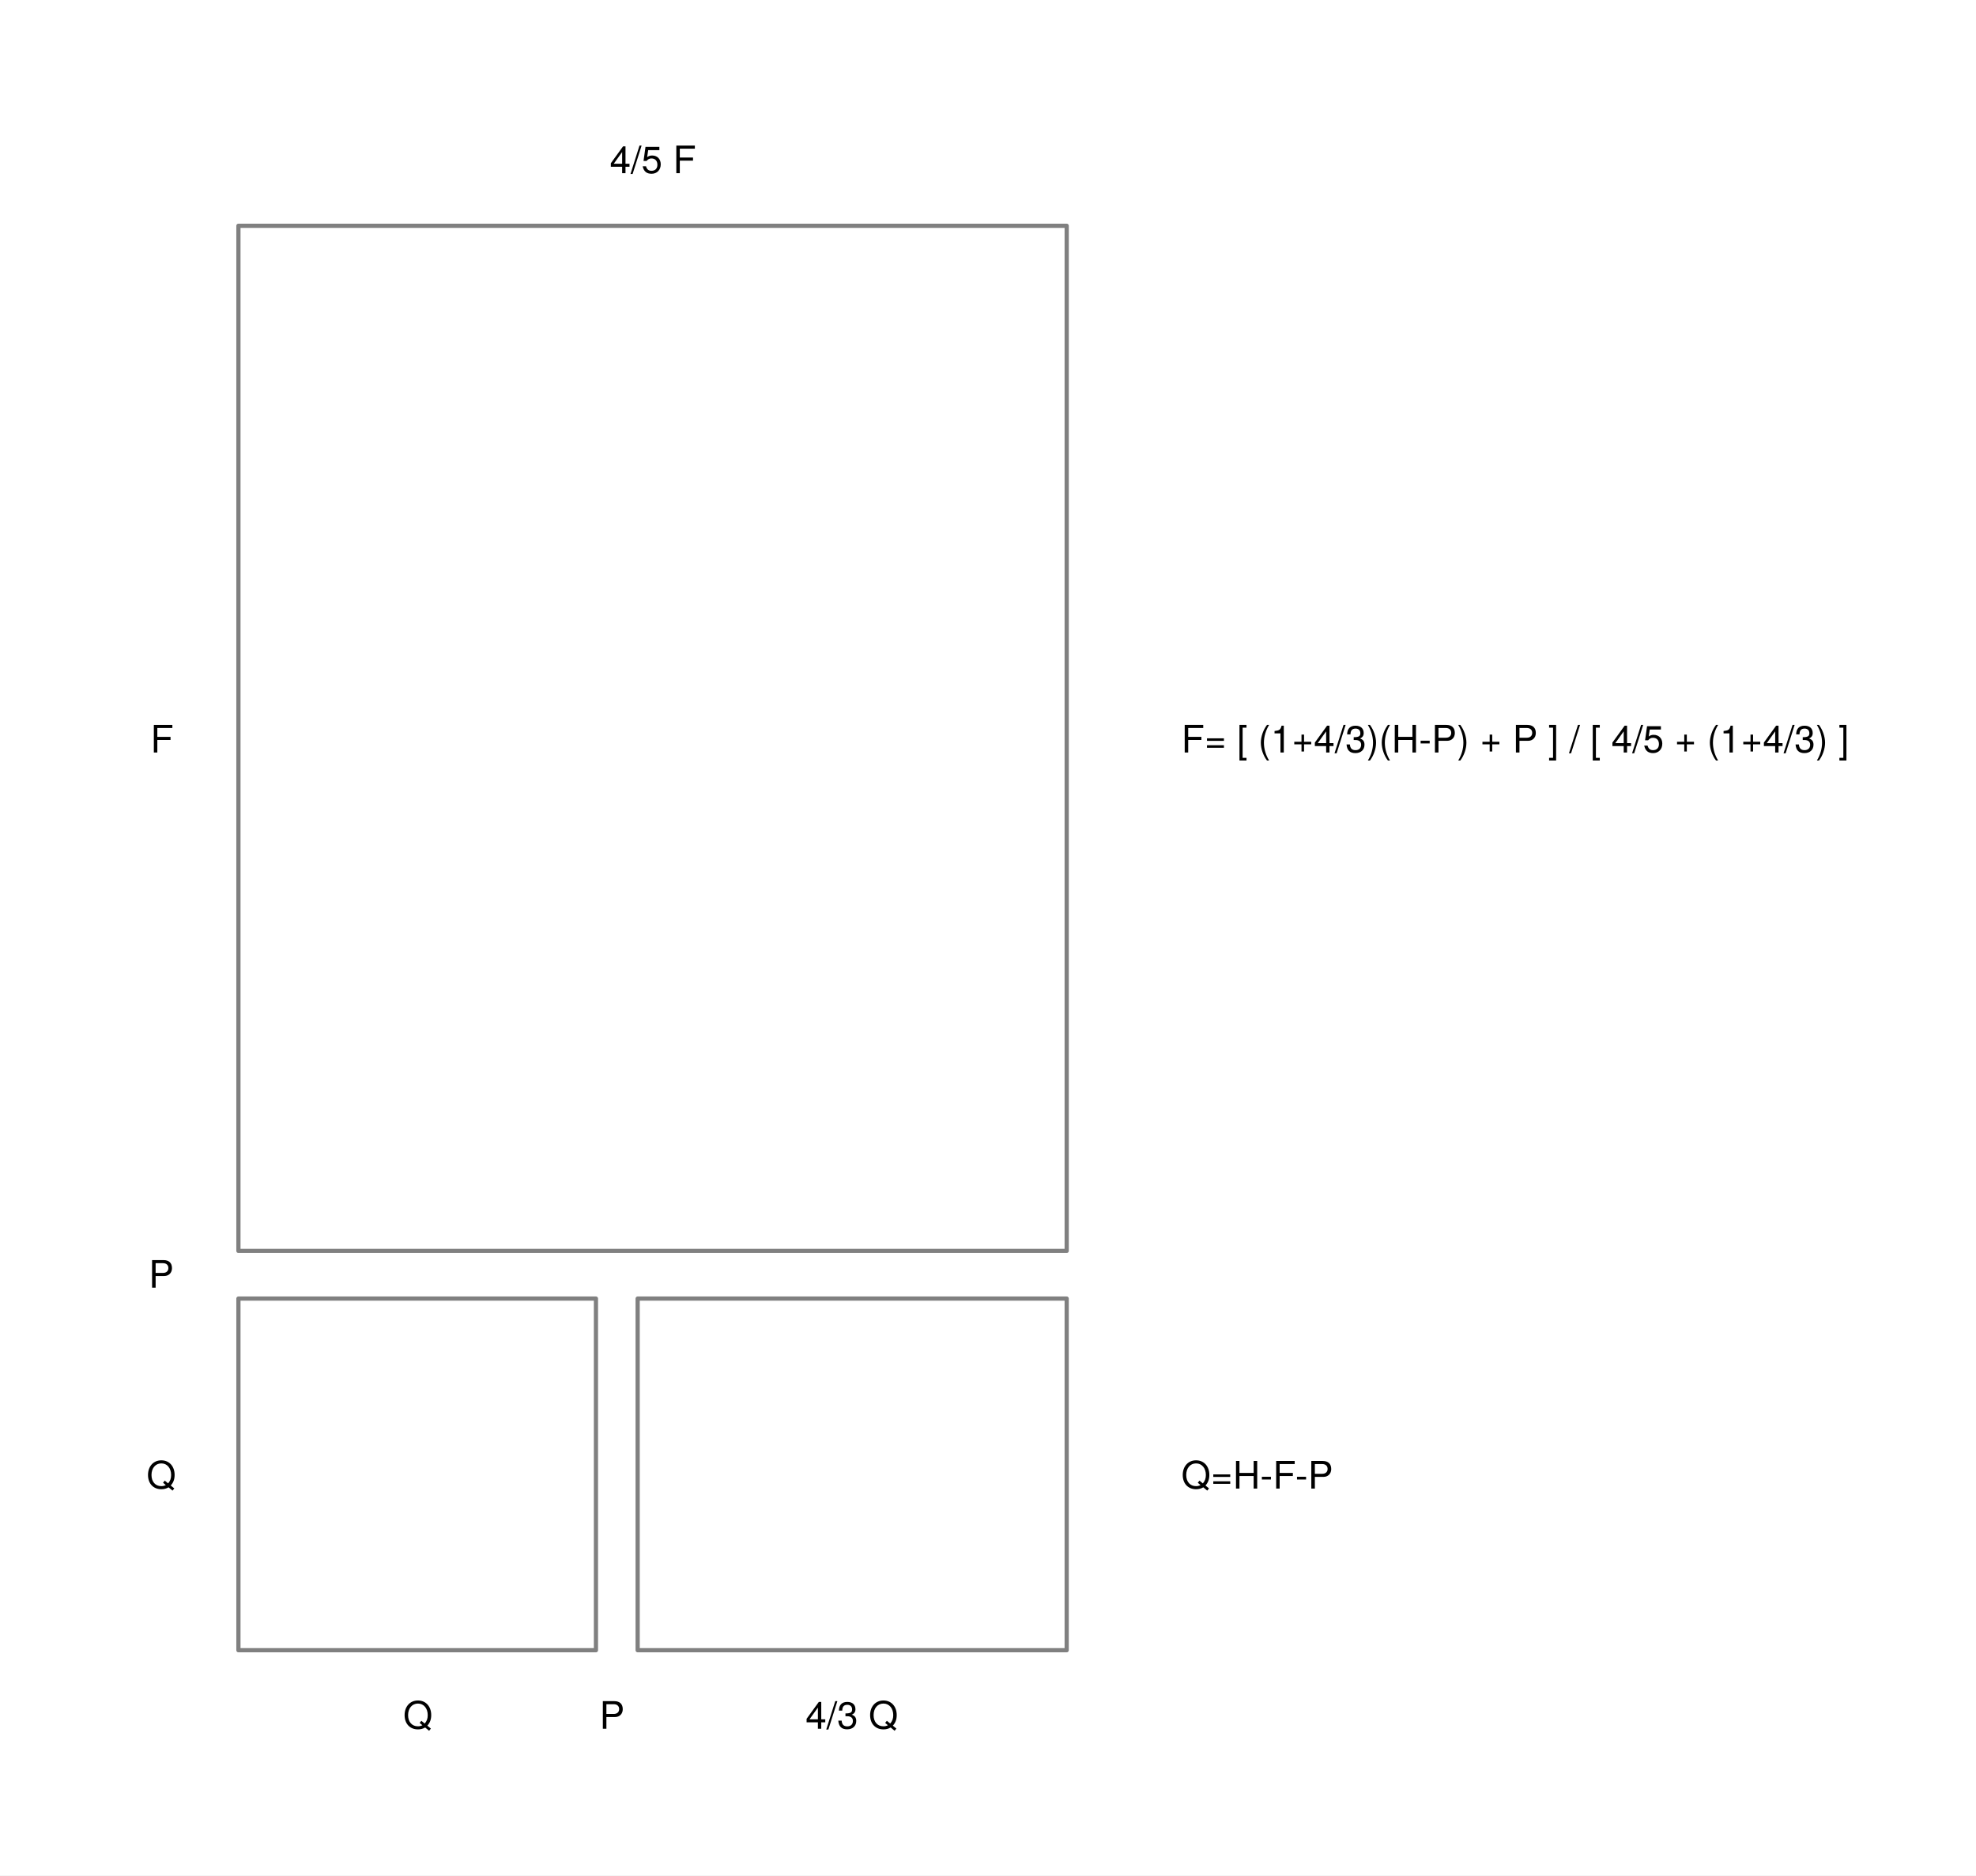
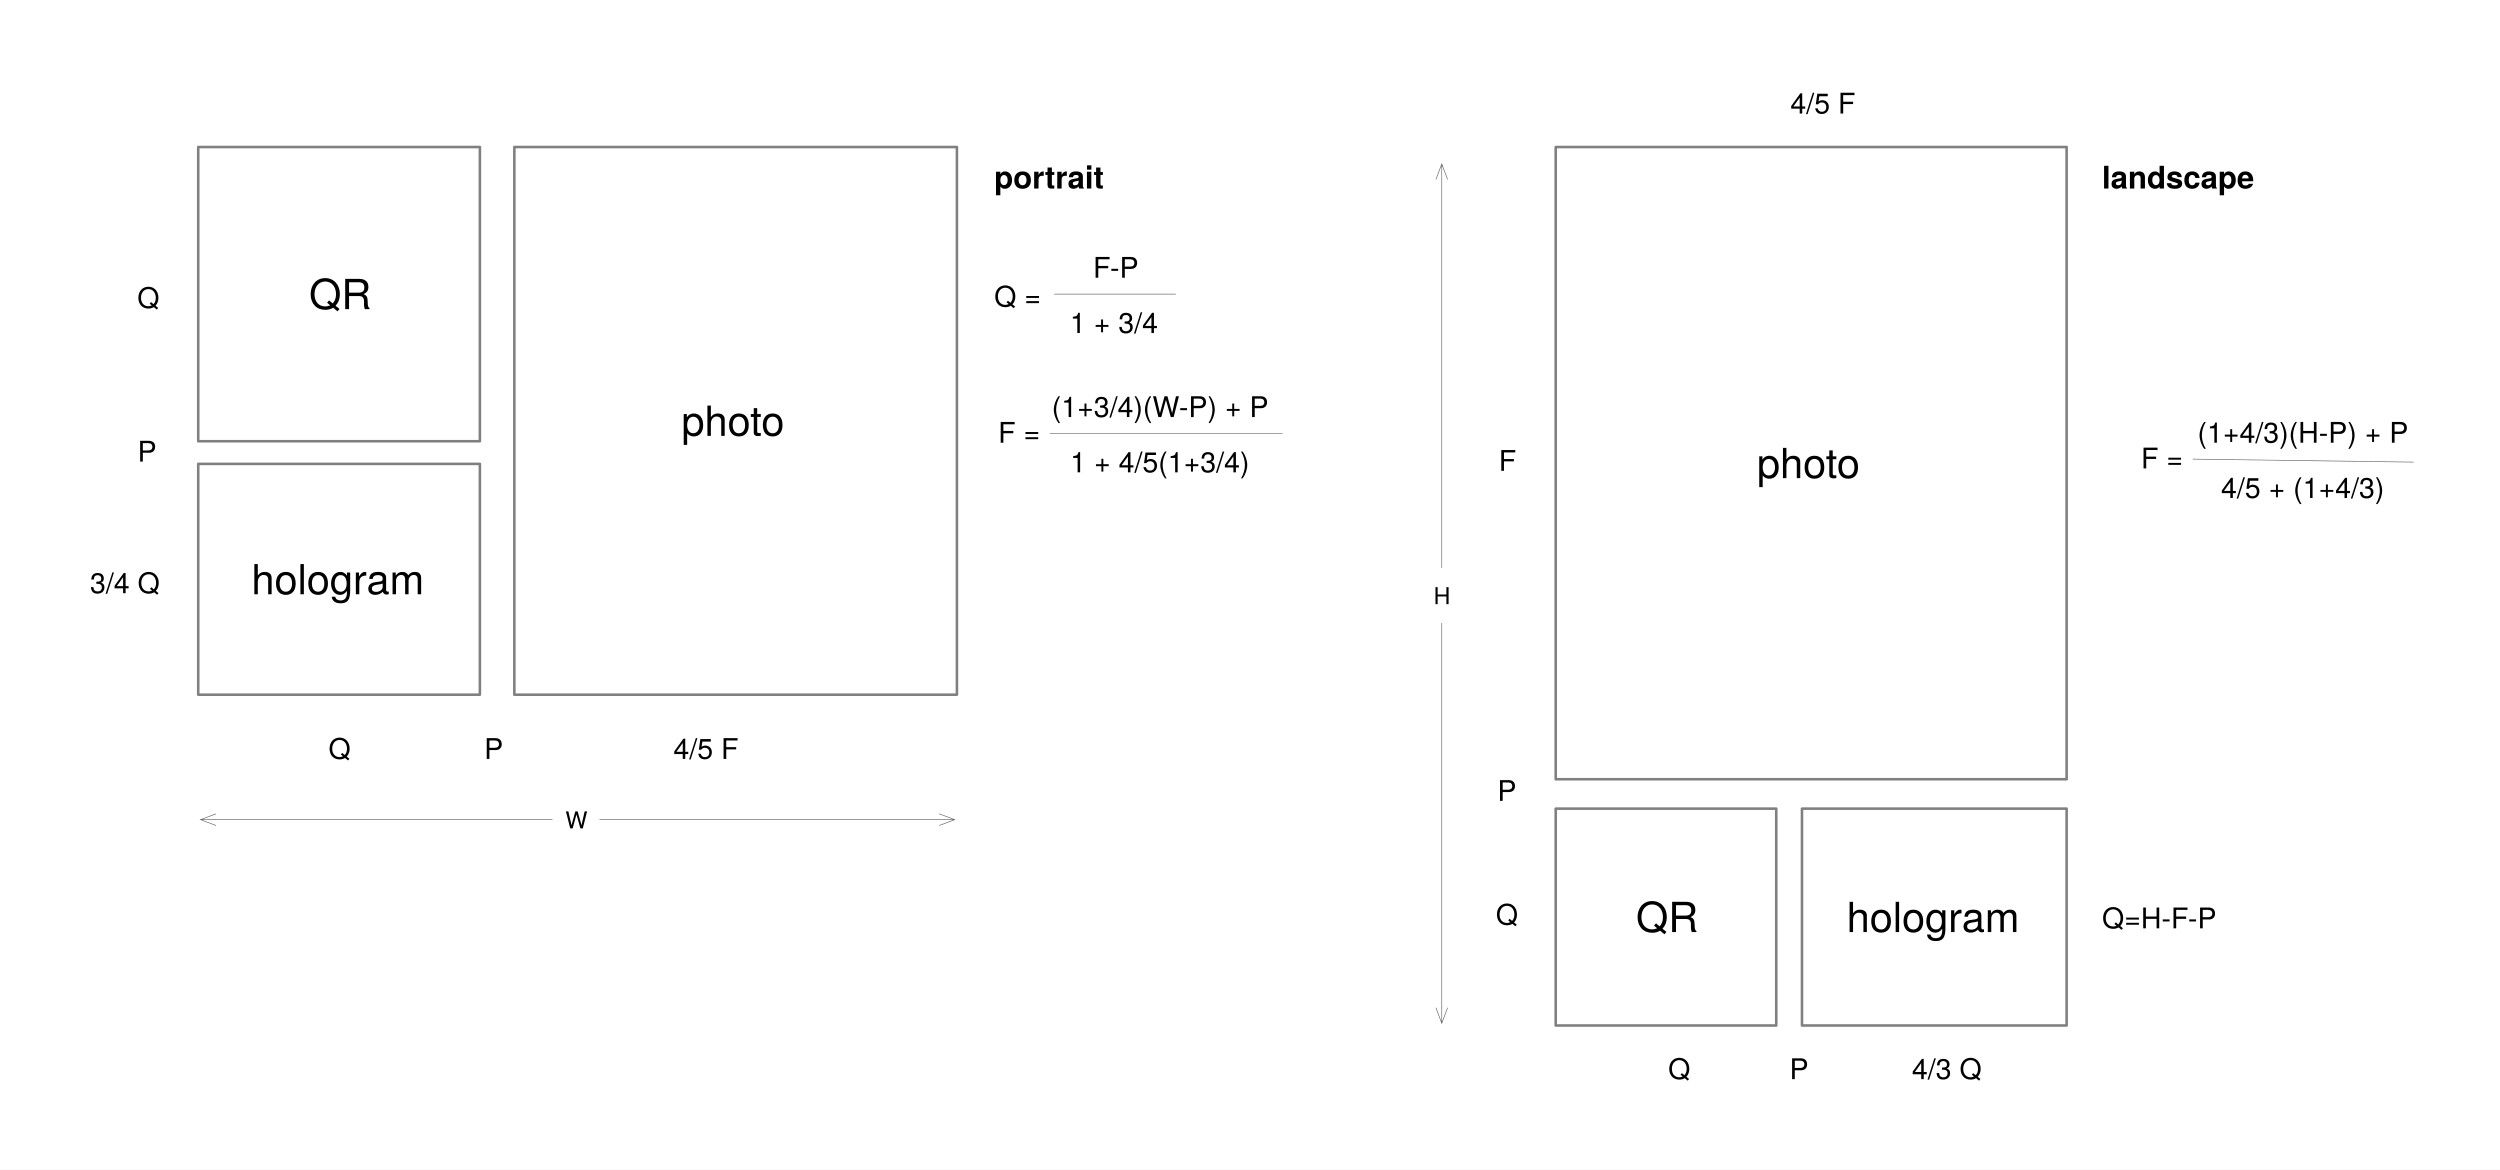
- <svg xmlns="http://www.w3.org/2000/svg" version="1.1" viewBox="34 3 470 446" width="470" height="446">
-   <defs />
+ <svg xmlns="http://www.w3.org/2000/svg" version="1.1" viewBox="-495 0 964 451" width="964" height="451">
+   <defs>
+     <marker orient="auto" overflow="visible" markerUnits="strokeWidth" id="StickArrow_Marker" stroke-linejoin="miter" stroke-miterlimit="10" viewBox="-1 -10 26 20" markerWidth="26" markerHeight="20" color="#666">
+       <g>
+         <path d="M 24 0 L 0 0 M 0 -9 L 24 0 L 0 9" fill="none" stroke="currentColor" stroke-width="1" />
+       </g>
+     </marker>
+     <marker orient="auto" overflow="visible" markerUnits="strokeWidth" id="StickArrow_Marker_2" stroke-linejoin="miter" stroke-miterlimit="10" viewBox="-25 -10 26 20" markerWidth="26" markerHeight="20" color="#666">
+       <g>
+         <path d="M -24 0 L 0 0 M 0 9 L -24 0 L 0 -9" fill="none" stroke="currentColor" stroke-width="1" />
+       </g>
+     </marker>
+   </defs>
  <g id="Canvas_1" fill="none" stroke="none" stroke-dasharray="none" fill-opacity="1" stroke-opacity="1">
-     <rect fill="white" x="34" y="3" width="470" height="446" />
+     <rect fill="white" x="-495" y="0" width="964" height="451" />
    <g id="Canvas_1_Layer_1">
      <g id="Graphic_2">
-         <rect x="90.709" y="56.693" width="197.008" height="243.78" fill="white" />
-         <rect x="90.709" y="56.693" width="197.008" height="243.78" stroke="gray" stroke-linecap="round" stroke-linejoin="round" stroke-width="1" />
+         <rect x="104.882" y="56.693" width="197.008" height="243.78" fill="white" />
+         <rect x="104.882" y="56.693" width="197.008" height="243.78" stroke="gray" stroke-linecap="round" stroke-linejoin="round" stroke-width="1" />
+         <text transform="translate(109.8819 169.3587)" fill="black">
+           <tspan font-family="Helvetica Neue" font-size="16" fill="black" x="72.608" y="15">photo</tspan>
+         </text>
      </g>
      <g id="Graphic_3">
-         <rect x="90.709" y="311.811" width="85.039" height="83.622" fill="white" />
-         <rect x="90.709" y="311.811" width="85.039" height="83.622" stroke="gray" stroke-linecap="round" stroke-linejoin="round" stroke-width="1" />
+         <rect x="104.882" y="311.811" width="85.039" height="83.622" fill="white" />
+         <rect x="104.882" y="311.811" width="85.039" height="83.622" stroke="gray" stroke-linecap="round" stroke-linejoin="round" stroke-width="1" />
+         <text transform="translate(109.8819 344.3981)" fill="black">
+           <tspan font-family="Helvetica Neue" font-size="16" fill="black" x="25.96" y="15">QR</tspan>
+         </text>
      </g>
      <g id="Graphic_4">
-         <rect x="185.669" y="311.811" width="102.047" height="83.622" fill="white" />
-         <rect x="185.669" y="311.811" width="102.047" height="83.622" stroke="gray" stroke-linecap="round" stroke-linejoin="round" stroke-width="1" />
+         <rect x="199.843" y="311.811" width="102.047" height="83.622" fill="white" />
+         <rect x="199.843" y="311.811" width="102.047" height="83.622" stroke="gray" stroke-linecap="round" stroke-linejoin="round" stroke-width="1" />
+         <text transform="translate(204.8425 344.3981)" fill="black">
+           <tspan font-family="Helvetica Neue" font-size="16" fill="black" x="12.24" y="15">hologram</tspan>
+         </text>
      </g>
      <g id="Graphic_5">
-         <text transform="translate(69.77953 172.9521)" fill="black">
-           <tspan font-family="Helvetica Neue" font-size="9" fill="black" x="0" y="9">F</tspan>
+         <text transform="translate(82.91643 170.555)" fill="black">
+           <tspan font-family="Helvetica Neue" font-size="11" fill="black" x="0" y="11">F</tspan>
        </text>
      </g>
      <g id="Graphic_6">
-         <text transform="translate(68.86153 347.9915)" fill="black">
-           <tspan font-family="Helvetica Neue" font-size="9" fill="black" x="8442136e-19" y="9">Q</tspan>
+         <text transform="translate(81.79443 345.5944)" fill="black">
+           <tspan font-family="Helvetica Neue" font-size="11" fill="black" x="8295586e-19" y="11">Q</tspan>
        </text>
      </g>
      <g id="Graphic_7">
-         <text transform="translate(129.8938 405.1024)" fill="black">
-           <tspan font-family="Helvetica Neue" font-size="9" fill="black" x="8442136e-19" y="9">Q</tspan>
+         <text transform="translate(148.2407 405.1024)" fill="black">
+           <tspan font-family="Helvetica Neue" font-size="11" fill="black" x="8295586e-19" y="11">Q</tspan>
        </text>
      </g>
      <g id="Graphic_8">
-         <text transform="translate(176.5782 405.1024)" fill="black">
-           <tspan font-family="Helvetica Neue" font-size="9" fill="black" x="0" y="9">P</tspan>
+         <text transform="translate(195.0361 405.1024)" fill="black">
+           <tspan font-family="Helvetica Neue" font-size="11" fill="black" x="14566126e-20" y="11">P</tspan>
        </text>
      </g>
      <g id="Graphic_9">
-         <text transform="translate(225.6049 405.1024)" fill="black">
-           <tspan font-family="Helvetica Neue" font-size="9" fill="black" x="0" y="9">4/3 Q</tspan>
+         <text transform="translate(242.2288 405.1024)" fill="black">
+           <tspan font-family="Helvetica Neue" font-size="11" fill="black" x="0" y="11">4/3 Q</tspan>
        </text>
      </g>
      <g id="Graphic_10">
-         <text transform="translate(69.36103 300.2205)" fill="black">
-           <tspan font-family="Helvetica Neue" font-size="9" fill="black" x="0" y="9">P</tspan>
+         <text transform="translate(82.40493 297.8234)" fill="black">
+           <tspan font-family="Helvetica Neue" font-size="11" fill="black" x="14566126e-20" y="11">P</tspan>
        </text>
      </g>
      <g id="Graphic_11">
-         <text transform="translate(179.0426 35.1811)" fill="black">
-           <tspan font-family="Helvetica Neue" font-size="9" fill="black" x="7460699e-20" y="9">4/5 F</tspan>
+         <text transform="translate(195.3712 32.78398)" fill="black">
+           <tspan font-family="Helvetica Neue" font-size="11" fill="black" x="29132252e-20" y="11">4/5 F</tspan>
        </text>
      </g>
      <g id="Graphic_12">
-         <text transform="translate(314.9764 172.9521)" fill="black">
-           <tspan font-family="Helvetica Neue" font-size="9" fill="black" x="0" y="9">F= [ (1+4/3)(H-P) + P ] / [ 4/5 +
-             (1+4/3) ]
+         <text transform="translate(352.351 159.7185)" fill="black">
+           <tspan font-family="Helvetica Neue" font-size="11" fill="black" x="22737368e-20" y="11">(1+4/3)(H-P) + P
          </tspan>
        </text>
      </g>
      <g id="Graphic_13">
-         <text transform="translate(314.9764 347.9915)" fill="black">
-           <tspan font-family="Helvetica Neue" font-size="9" fill="black" x="0" y="9">Q=H-F-P</tspan>
-         </text>
+         <text transform="translate(315.5363 346.9625)" fill="black">
+           <tspan font-family="Helvetica Neue" font-size="11" fill="black" x="7887024e-19" y="11">Q=H-F-P</tspan>
+         </text>
+       </g>
+       <g id="Graphic_14">
+         <rect x="-296.674" y="56.693" width="170.664" height="211.181" fill="white" />
+         <rect x="-296.674" y="56.693" width="170.664" height="211.181" stroke="gray" stroke-linecap="round" stroke-linejoin="round" stroke-width="1" />
+         <text transform="translate(-291.6743 153.0595)" fill="black">
+           <tspan font-family="Helvetica Neue" font-size="16" fill="black" x="59.436" y="15">photo</tspan>
+         </text>
+       </g>
+       <g id="Graphic_15">
+         <rect x="-418.564" y="56.693" width="108.607" height="113.442" fill="white" />
+         <rect x="-418.564" y="56.693" width="108.607" height="113.442" stroke="gray" stroke-linecap="round" stroke-linejoin="round" stroke-width="1" />
+         <text transform="translate(-413.5641 104.19)" fill="black">
+           <tspan font-family="Helvetica Neue" font-size="16" fill="black" x="37.744" y="15">QR</tspan>
+         </text>
+       </g>
+       <g id="Graphic_16">
+         <rect x="-418.564" y="178.876" width="108.607" height="88.998" fill="white" />
+         <rect x="-418.564" y="178.876" width="108.607" height="88.998" stroke="gray" stroke-linecap="round" stroke-linejoin="round" stroke-width="1" />
+         <text transform="translate(-413.5641 214.1511)" fill="black">
+           <tspan font-family="Helvetica Neue" font-size="16" fill="black" x="15.52" y="15">hologram</tspan>
+         </text>
+       </g>
+       <g id="Graphic_18">
+         <text transform="translate(-368.3359 281.6366)" fill="black">
+           <tspan font-family="Helvetica Neue" font-size="11" fill="black" x="8295586e-19" y="11">Q</tspan>
+         </text>
+       </g>
+       <g id="Graphic_19">
+         <text transform="translate(-442.0702 107.7835)" fill="black">
+           <tspan font-family="Helvetica Neue" font-size="11" fill="black" x="8295586e-19" y="11">Q</tspan>
+         </text>
+       </g>
+       <g id="Graphic_20">
+         <text transform="translate(-308.3122 281.6366)" fill="black">
+           <tspan font-family="Helvetica Neue" font-size="11" fill="black" x="14566126e-20" y="11">P</tspan>
+         </text>
+       </g>
+       <g id="Graphic_21">
+         <text transform="translate(-460.2992 217.7446)" fill="black">
+           <tspan font-family="Helvetica Neue" font-size="11" fill="black" x="0" y="11">3/4 Q</tspan>
+         </text>
+       </g>
+       <g id="Graphic_22">
+         <text transform="translate(-441.9592 166.9921)" fill="black">
+           <tspan font-family="Helvetica Neue" font-size="11" fill="black" x="14566126e-20" y="11">P</tspan>
+         </text>
+       </g>
+       <g id="Graphic_26">
+         <text transform="translate(-235.3234 281.6366)" fill="black">
+           <tspan font-family="Helvetica Neue" font-size="11" fill="black" x="29132252e-20" y="11">4/5 F</tspan>
+         </text>
+       </g>
+       <g id="Graphic_30">
+         <text transform="translate(-111.642 60.69291)" fill="black">
+           <tspan font-family="Helvetica Neue" font-weight="bold" font-size="12" fill="black" x="34816594e-20" y="12">
+             portrait
+           </tspan>
+         </text>
+       </g>
+       <g id="Graphic_31">
+         <text transform="translate(315.5363 60.69291)" fill="black">
+           <tspan font-family="Helvetica Neue" font-weight="bold" font-size="12" fill="black" x="0" y="12">landscape
+           </tspan>
+         </text>
+       </g>
+       <g id="Line_32">
+         <line x1="60.945" y1="69.212" x2="60.945" y2="388.583" marker-end="url(#StickArrow_Marker)" marker-start="url(#StickArrow_Marker_2)" stroke="#666" stroke-linecap="round" stroke-linejoin="round" stroke-width=".25" />
+       </g>
+       <g id="Graphic_33">
+         <rect x="52.777" y="218.968" width="16.336" height="21.261" fill="white" />
+         <text transform="translate(57.77688 223.9685)" fill="black">
+           <tspan font-family="Helvetica Neue" font-size="9" fill="black" x="0" y="9">H</tspan>
+         </text>
+       </g>
+       <g id="Line_34">
+         <line x1="-132.861" y1="316.063" x2="-411.714" y2="316.063" marker-end="url(#StickArrow_Marker)" marker-start="url(#StickArrow_Marker_2)" stroke="#666" stroke-linecap="round" stroke-linejoin="round" stroke-width=".25" />
+       </g>
+       <g id="Graphic_35">
+         <rect x="-281.985" y="305.432" width="18.163" height="21.261" fill="white" />
+         <text transform="translate(-276.9848 310.4325)" fill="black">
+           <tspan font-family="Helvetica Neue" font-size="9" fill="black" x="23270275e-20" y="9">W</tspan>
+         </text>
+       </g>
+       <g id="Graphic_36">
+         <text transform="translate(330.5669 169.6256)" fill="black">
+           <tspan font-family="Helvetica Neue" font-size="11" fill="black" x="0" y="11">F =</tspan>
+         </text>
+       </g>
+       <g id="Graphic_37">
+         <text transform="translate(361.4205 181.0376)" fill="black">
+           <tspan font-family="Helvetica Neue" font-size="11" fill="black" x="6252776e-19" y="11">4/5 + (1+4/3)</tspan>
+         </text>
+       </g>
+       <g id="Line_38">
+         <line x1="435.642" y1="178.189" x2="350.603" y2="177.038" stroke="#666" stroke-linecap="round" stroke-linejoin="round" stroke-width=".25" />
+       </g>
+       <g id="Graphic_40">
+         <text transform="translate(-89.44549 149.8114)" fill="black">
+           <tspan font-family="Helvetica Neue" font-size="11" fill="black" x="32684966e-20" y="11">(1+3/4)(W-P) + P
+           </tspan>
+         </text>
+       </g>
+       <g id="Graphic_41">
+         <text transform="translate(-110.113 159.7185)" fill="black">
+           <tspan font-family="Helvetica Neue" font-size="11" fill="black" x="0" y="11">F =</tspan>
+         </text>
+       </g>
+       <g id="Graphic_42">
+         <text transform="translate(-82.31749 171.1305)" fill="black">
+           <tspan font-family="Helvetica Neue" font-size="11" fill="black" x="0" y="11">1 + 4/5(1+3/4)</tspan>
+         </text>
+       </g>
+       <g id="Line_43">
+         <line x1="-.549" y1="167.131" x2="-90.077" y2="167.131" stroke="#666" stroke-linecap="round" stroke-linejoin="round" stroke-width=".25" />
+       </g>
+       <g id="Graphic_44">
+         <text transform="translate(-73.52202 96.09492)" fill="black">
+           <tspan font-family="Helvetica Neue" font-size="11" fill="black" x="0" y="11">F-P</tspan>
+         </text>
+       </g>
+       <g id="Graphic_45">
+         <text transform="translate(-111.642 107.2545)" fill="black">
+           <tspan font-family="Helvetica Neue" font-size="11" fill="black" x="55422333e-20" y="11">Q =</tspan>
+         </text>
+       </g>
+       <g id="Graphic_46">
+         <text transform="translate(-82.43202 117.414)" fill="black">
+           <tspan font-family="Helvetica Neue" font-size="11" fill="black" x="0" y="11">1 + 3/4</tspan>
+         </text>
+       </g>
+       <g id="Line_47">
+         <line x1="-41.705" y1="113.414" x2="-88.432" y2="113.414" stroke="#666" stroke-linecap="round" stroke-linejoin="round" stroke-width=".25" />
      </g>
    </g>
  </g>
</svg>
